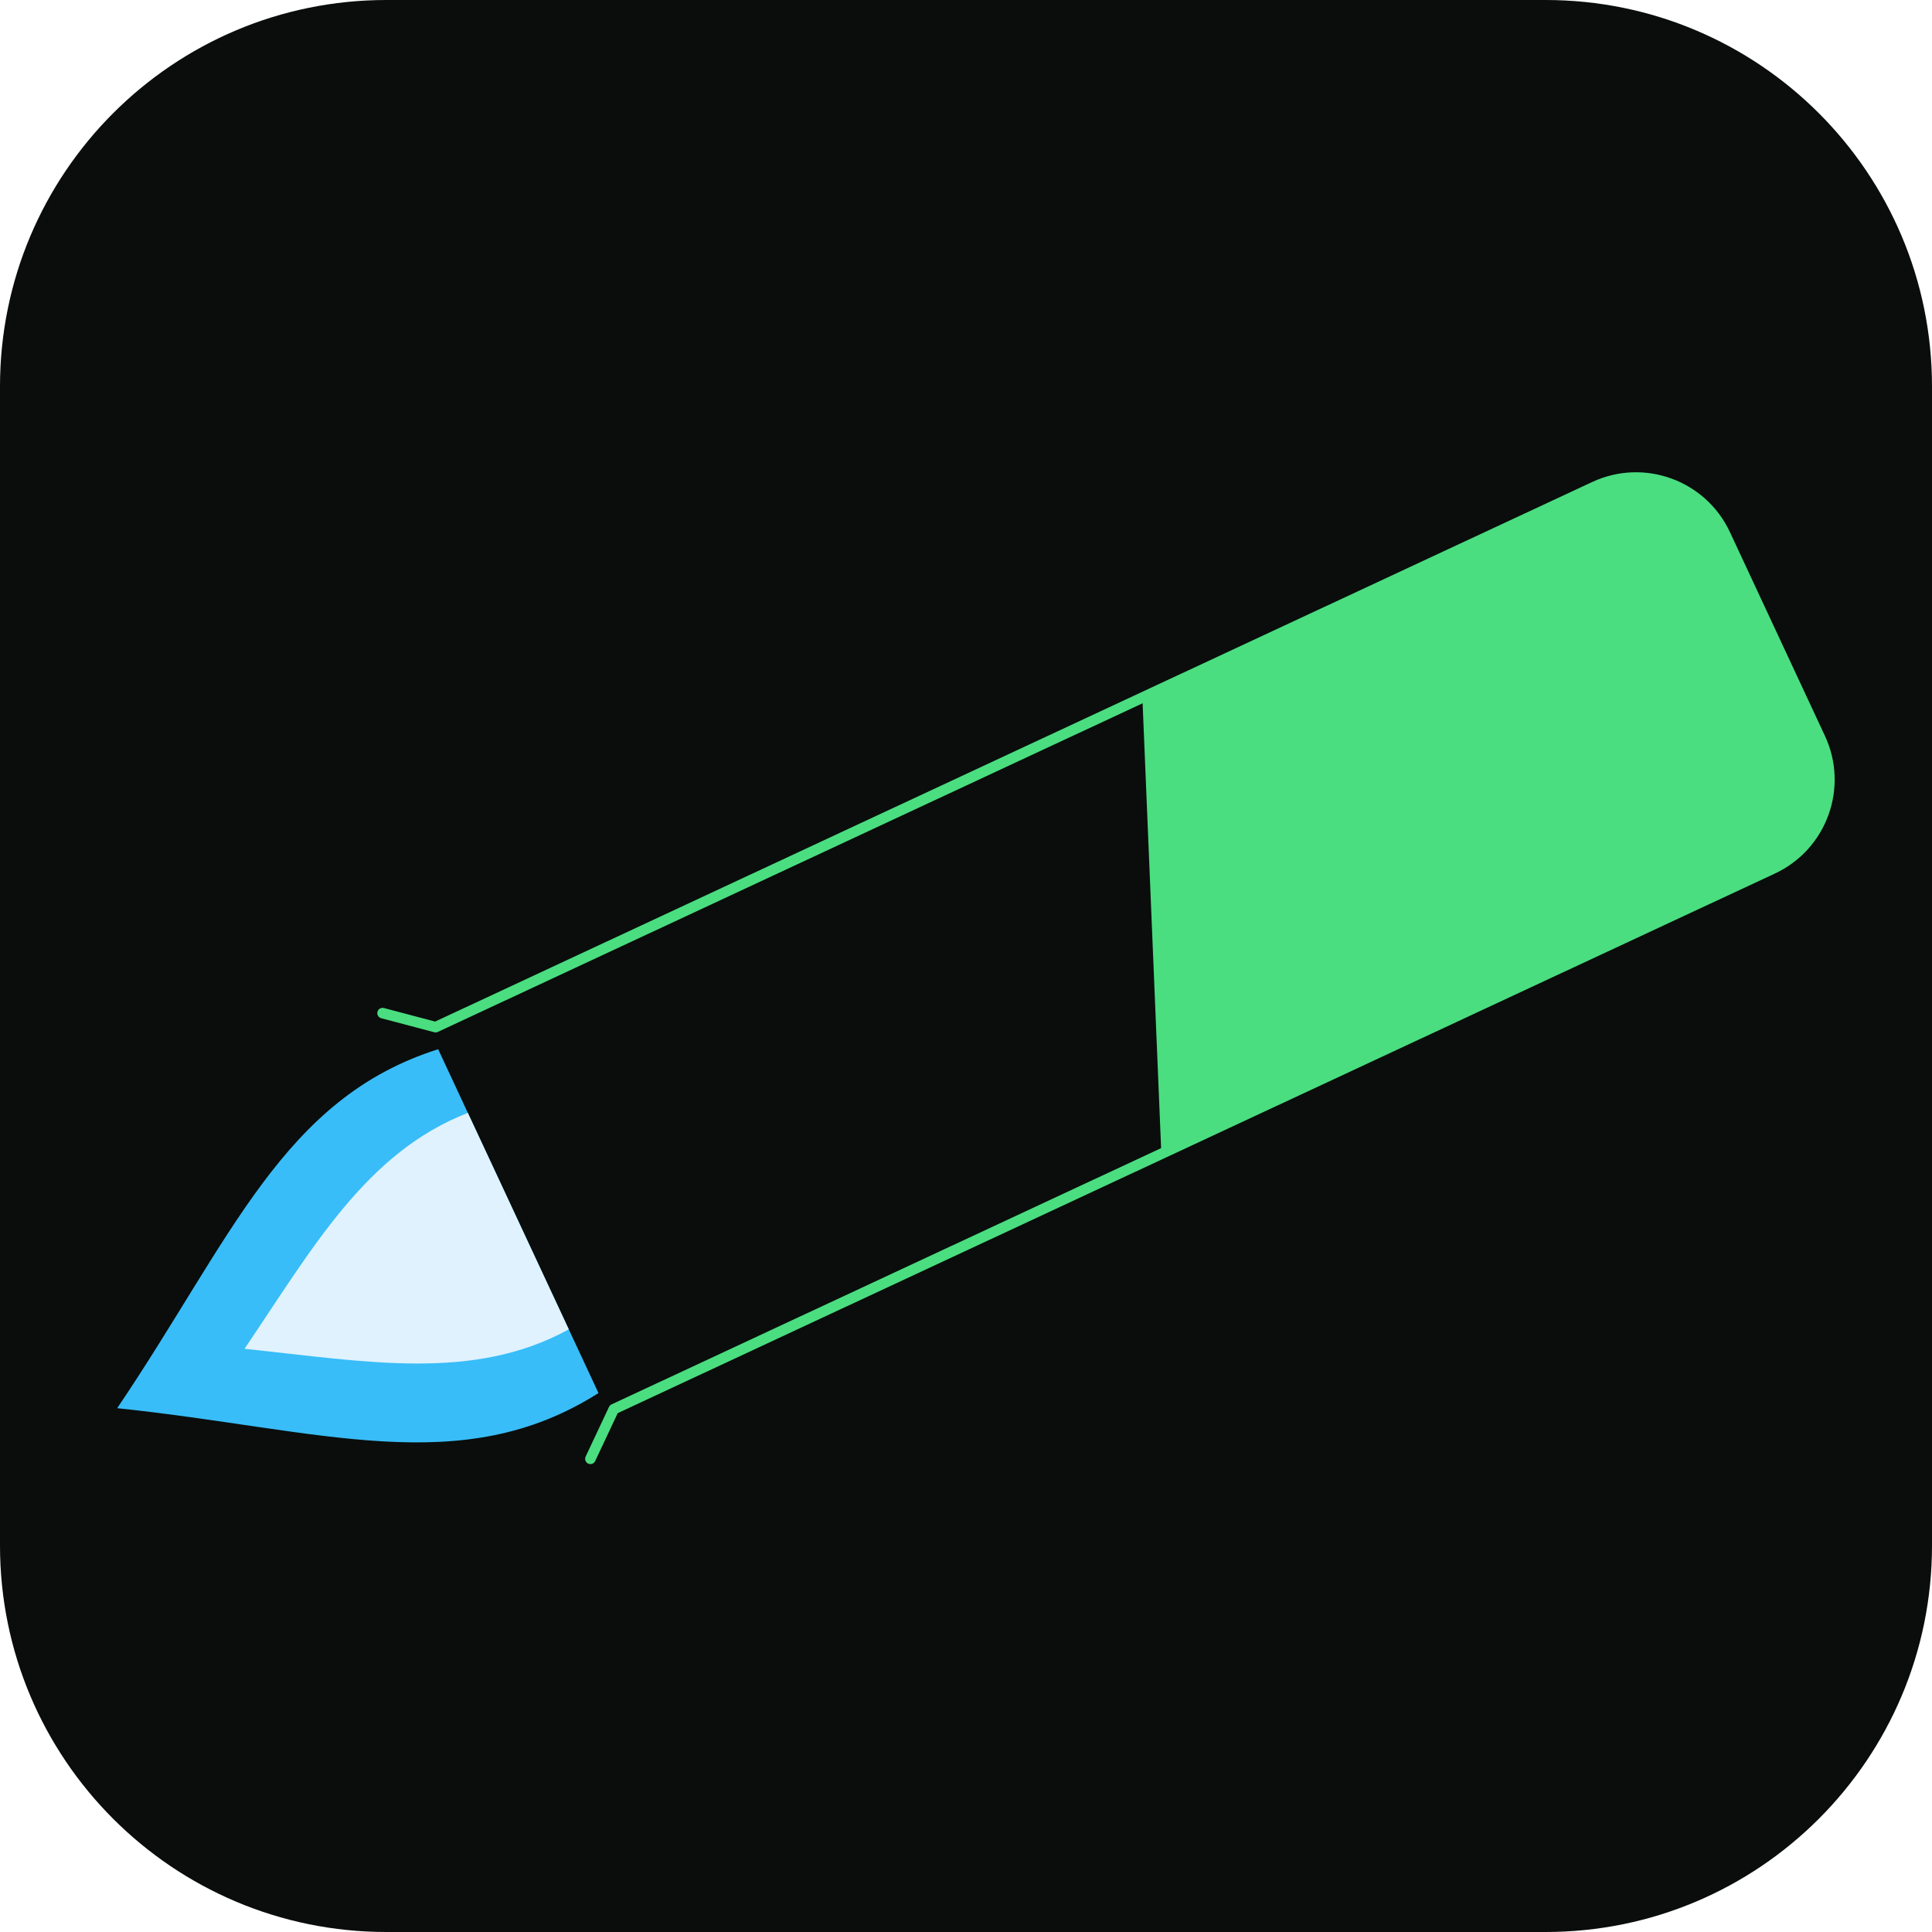
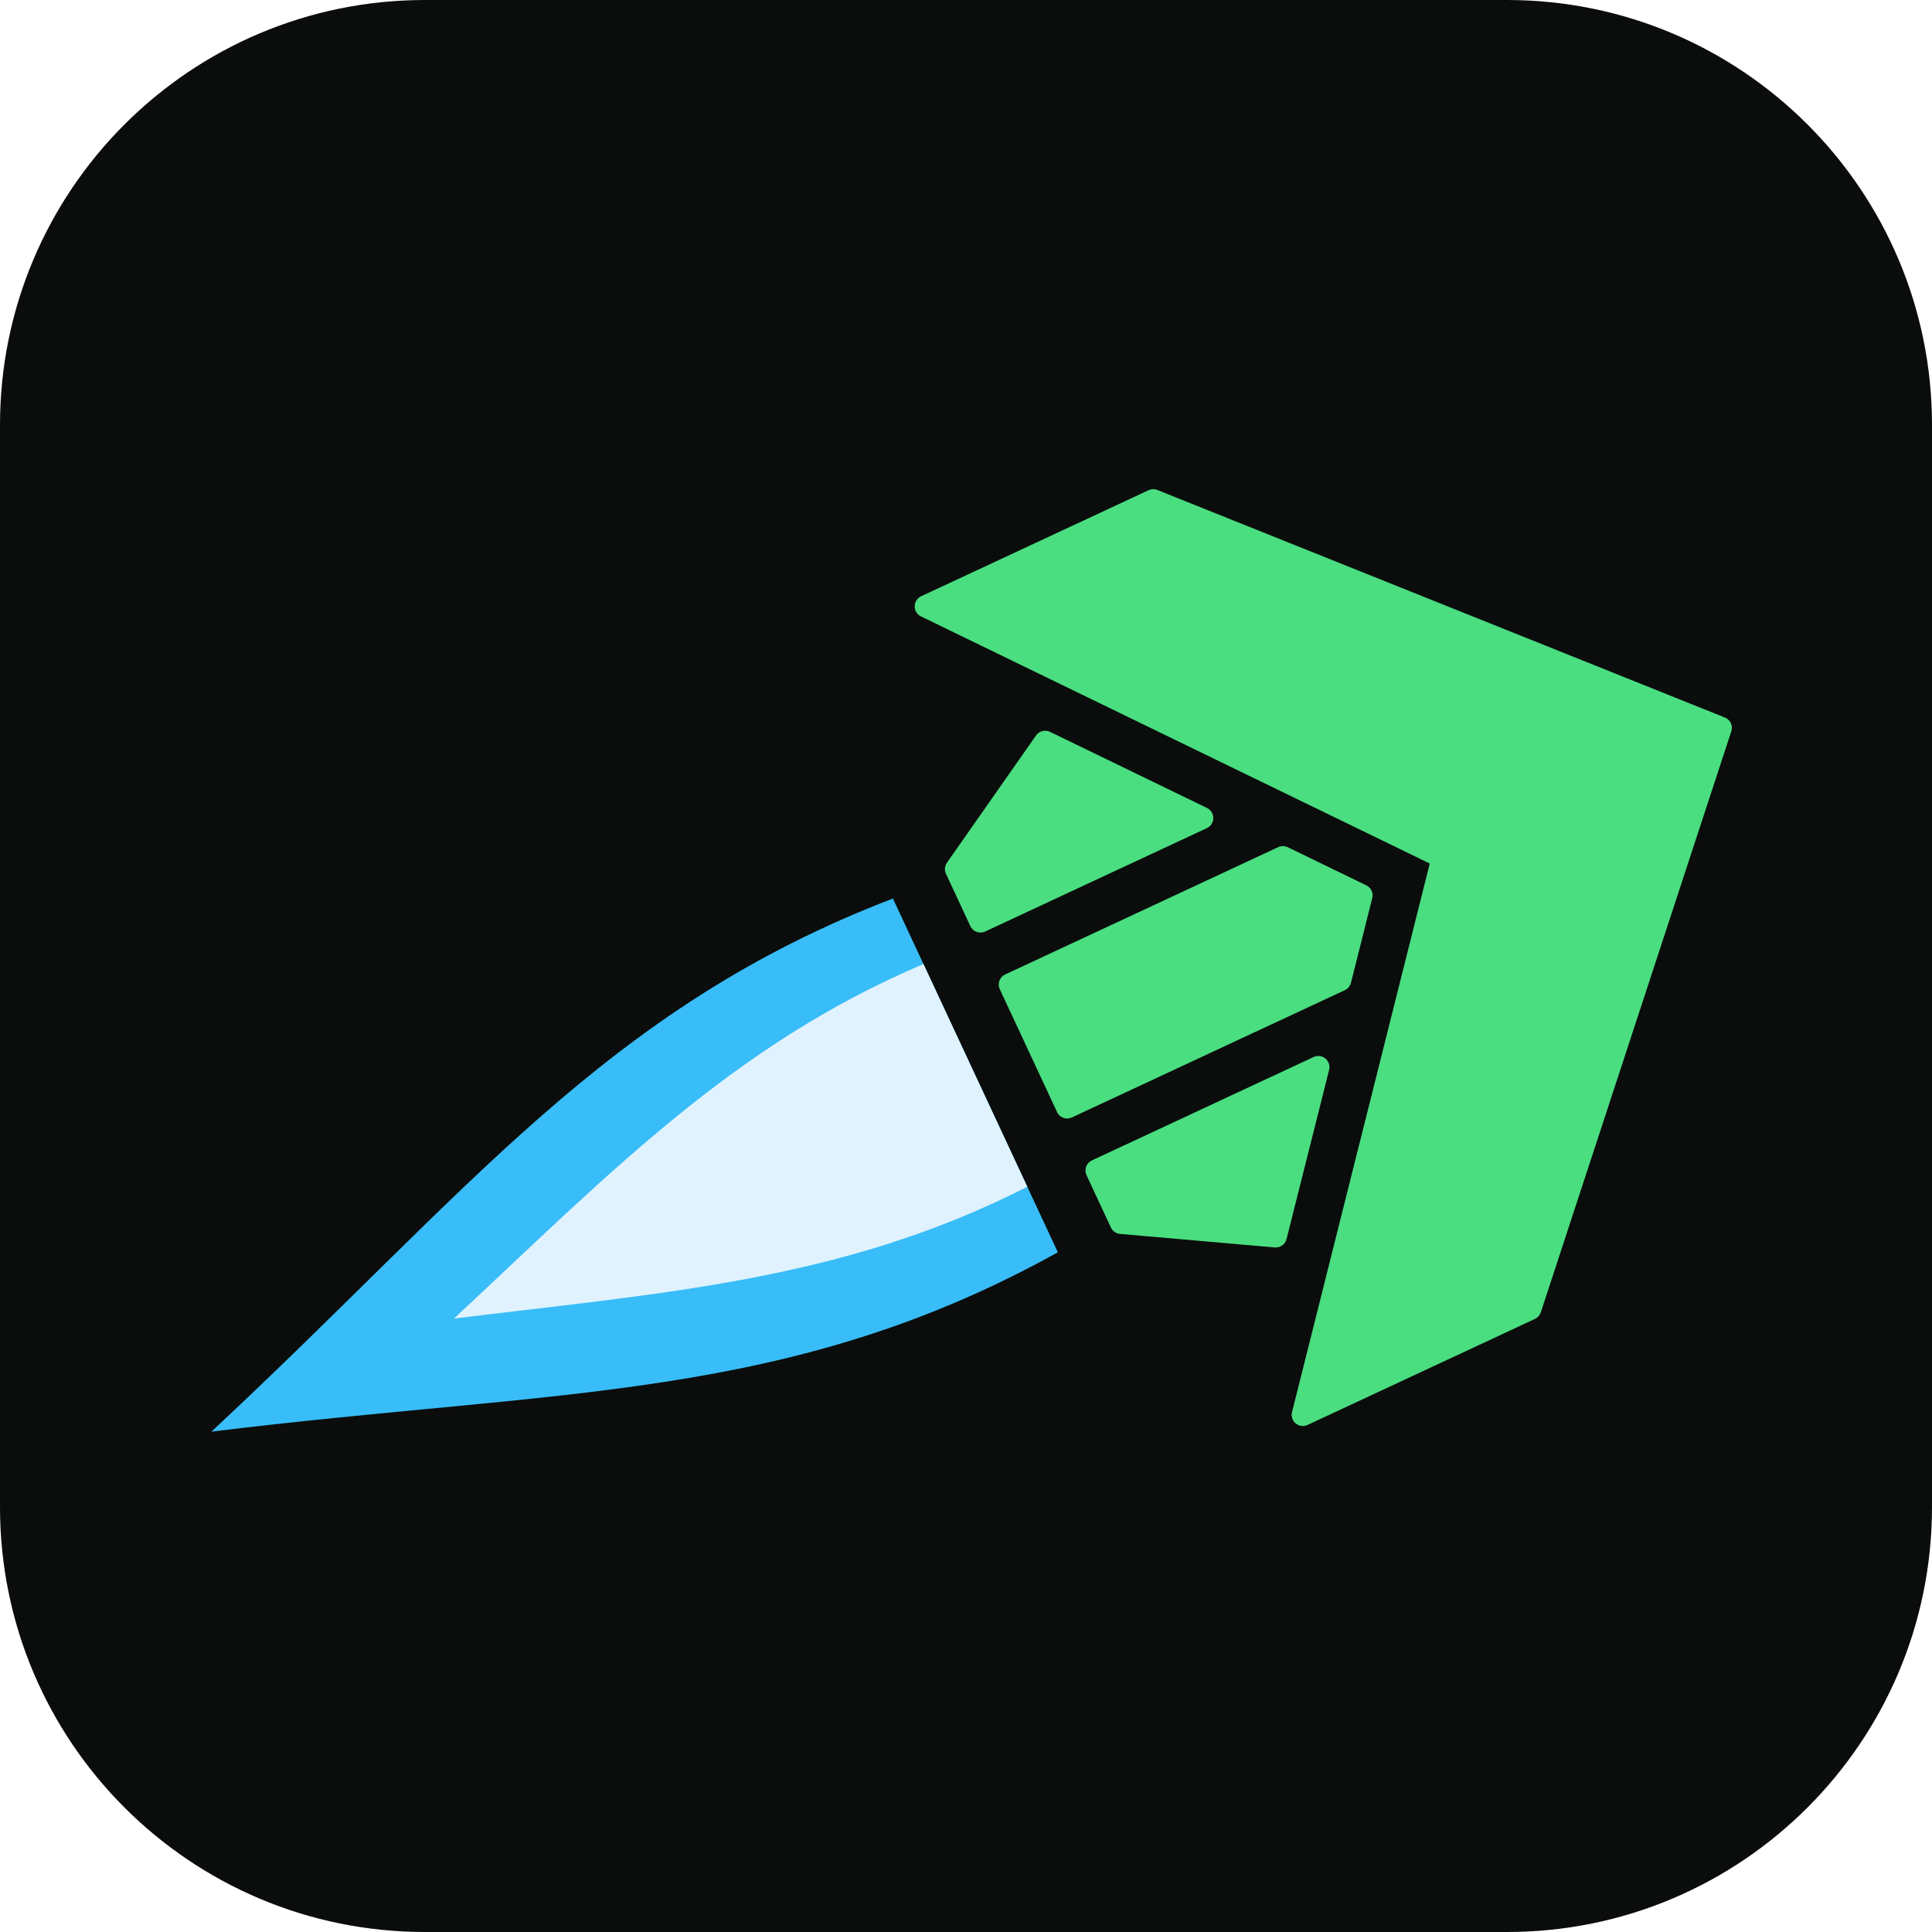
- <svg xmlns="http://www.w3.org/2000/svg" viewBox="31 -151 550 550" width="550" height="550" role="img" aria-label="NOZ Studio">
-   <rect x="31" y="-151" width="550" height="550" rx="110" fill="#0A0D0C" />
-   <g transform="rotate(-25 300 140)">
-     <path d="M166 86C120 80 90 110 40 140C90 170 120 200 166 194Z" fill="#38BDF8" />
-     <path d="M166 106C135 104 110 122 80 140C110 158 135 176 166 174Z" fill="#E0F2FE" />
-     <path d="M390 80H532A28 28 0 0 1 560 108V172A28 28 0 0 1 532 200H340Z" fill="#4ADE80" />
-     <path d="M156 70L168 80H532A28 28 0 0 1 560 108V172A28 28 0 0 1 532 200H168L156 210" fill="none" stroke="#4ADE80" stroke-width="3" stroke-linejoin="round" stroke-linecap="round" />
+ <svg xmlns="http://www.w3.org/2000/svg" viewBox="-31.76 -21.66 138.61 138.61" width="550" height="550" role="img" aria-label="NOZ Studio">
+   <rect x="-31.76" y="-21.66" width="138.61" height="138.61" rx="30.49" fill="#0A0D0C" />
+   <g transform="rotate(-25 50 50)">
+     <g transform="translate(37.0 50) scale(0.48 0.2593) translate(-166 -140)">
+       <path d="M166 86C120 80 90 110 40 140C90 170 120 200 166 194Z" fill="#38BDF8" />
+       <path d="M166 106C135 104 110 122 80 140C110 158 135 176 166 174Z" fill="#E0F2FE" />
+     </g>
+     <path d="M42.00 40.14L42.00 36.00L51.65 30.43L59.55 40.14Z" fill="#4ADE80" stroke="#4ADE80" stroke-width="1.6" stroke-linejoin="round" />
+     <path d="M42.00 54.86L42.00 45.14L63.61 45.14L67.56 50.00L63.61 54.86Z" fill="#4ADE80" stroke="#4ADE80" stroke-width="1.6" stroke-linejoin="round" />
+     <path d="M42.00 59.86L59.55 59.86L51.65 69.57L42.00 64.00Z" fill="#4ADE80" stroke="#4ADE80" stroke-width="1.6" stroke-linejoin="round" />
+     <path d="M96.00 50.00L66.00 18.00L48.00 18.00L74.00 50.00L48.00 82.00L66.00 82.00Z" fill="#4ADE80" stroke="#4ADE80" stroke-width="1.6" stroke-linejoin="round" />
  </g>
</svg>
